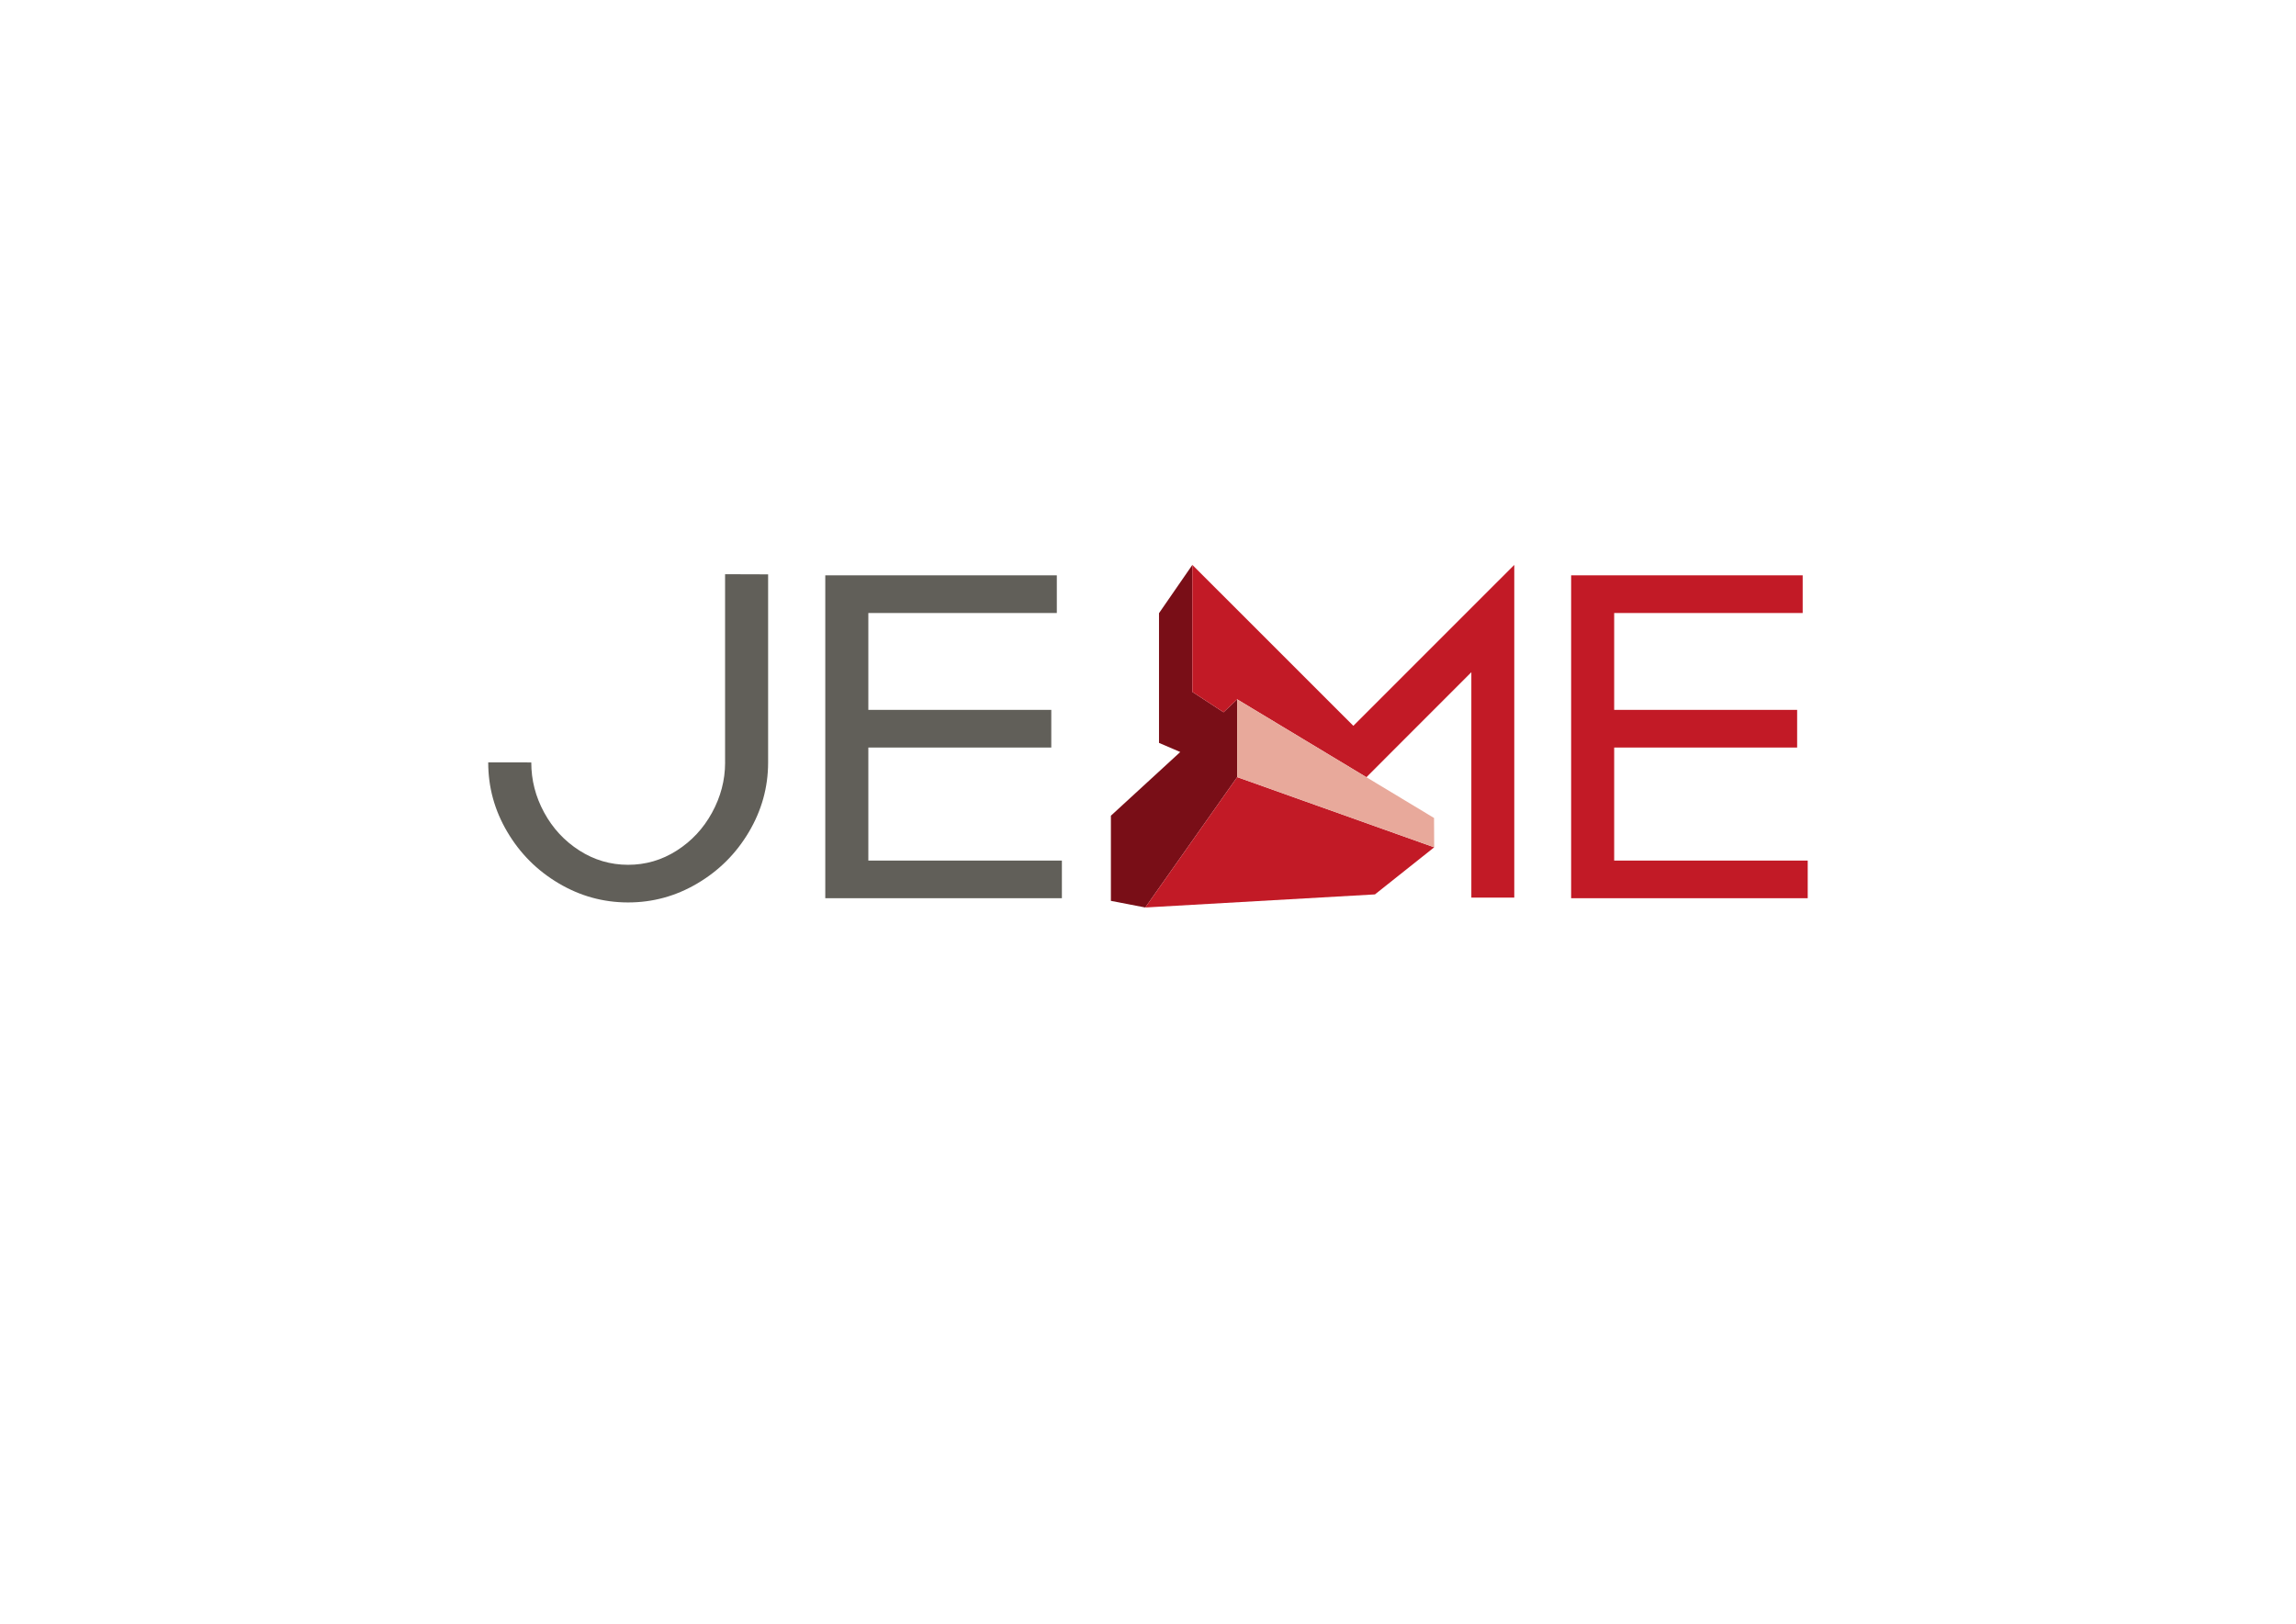
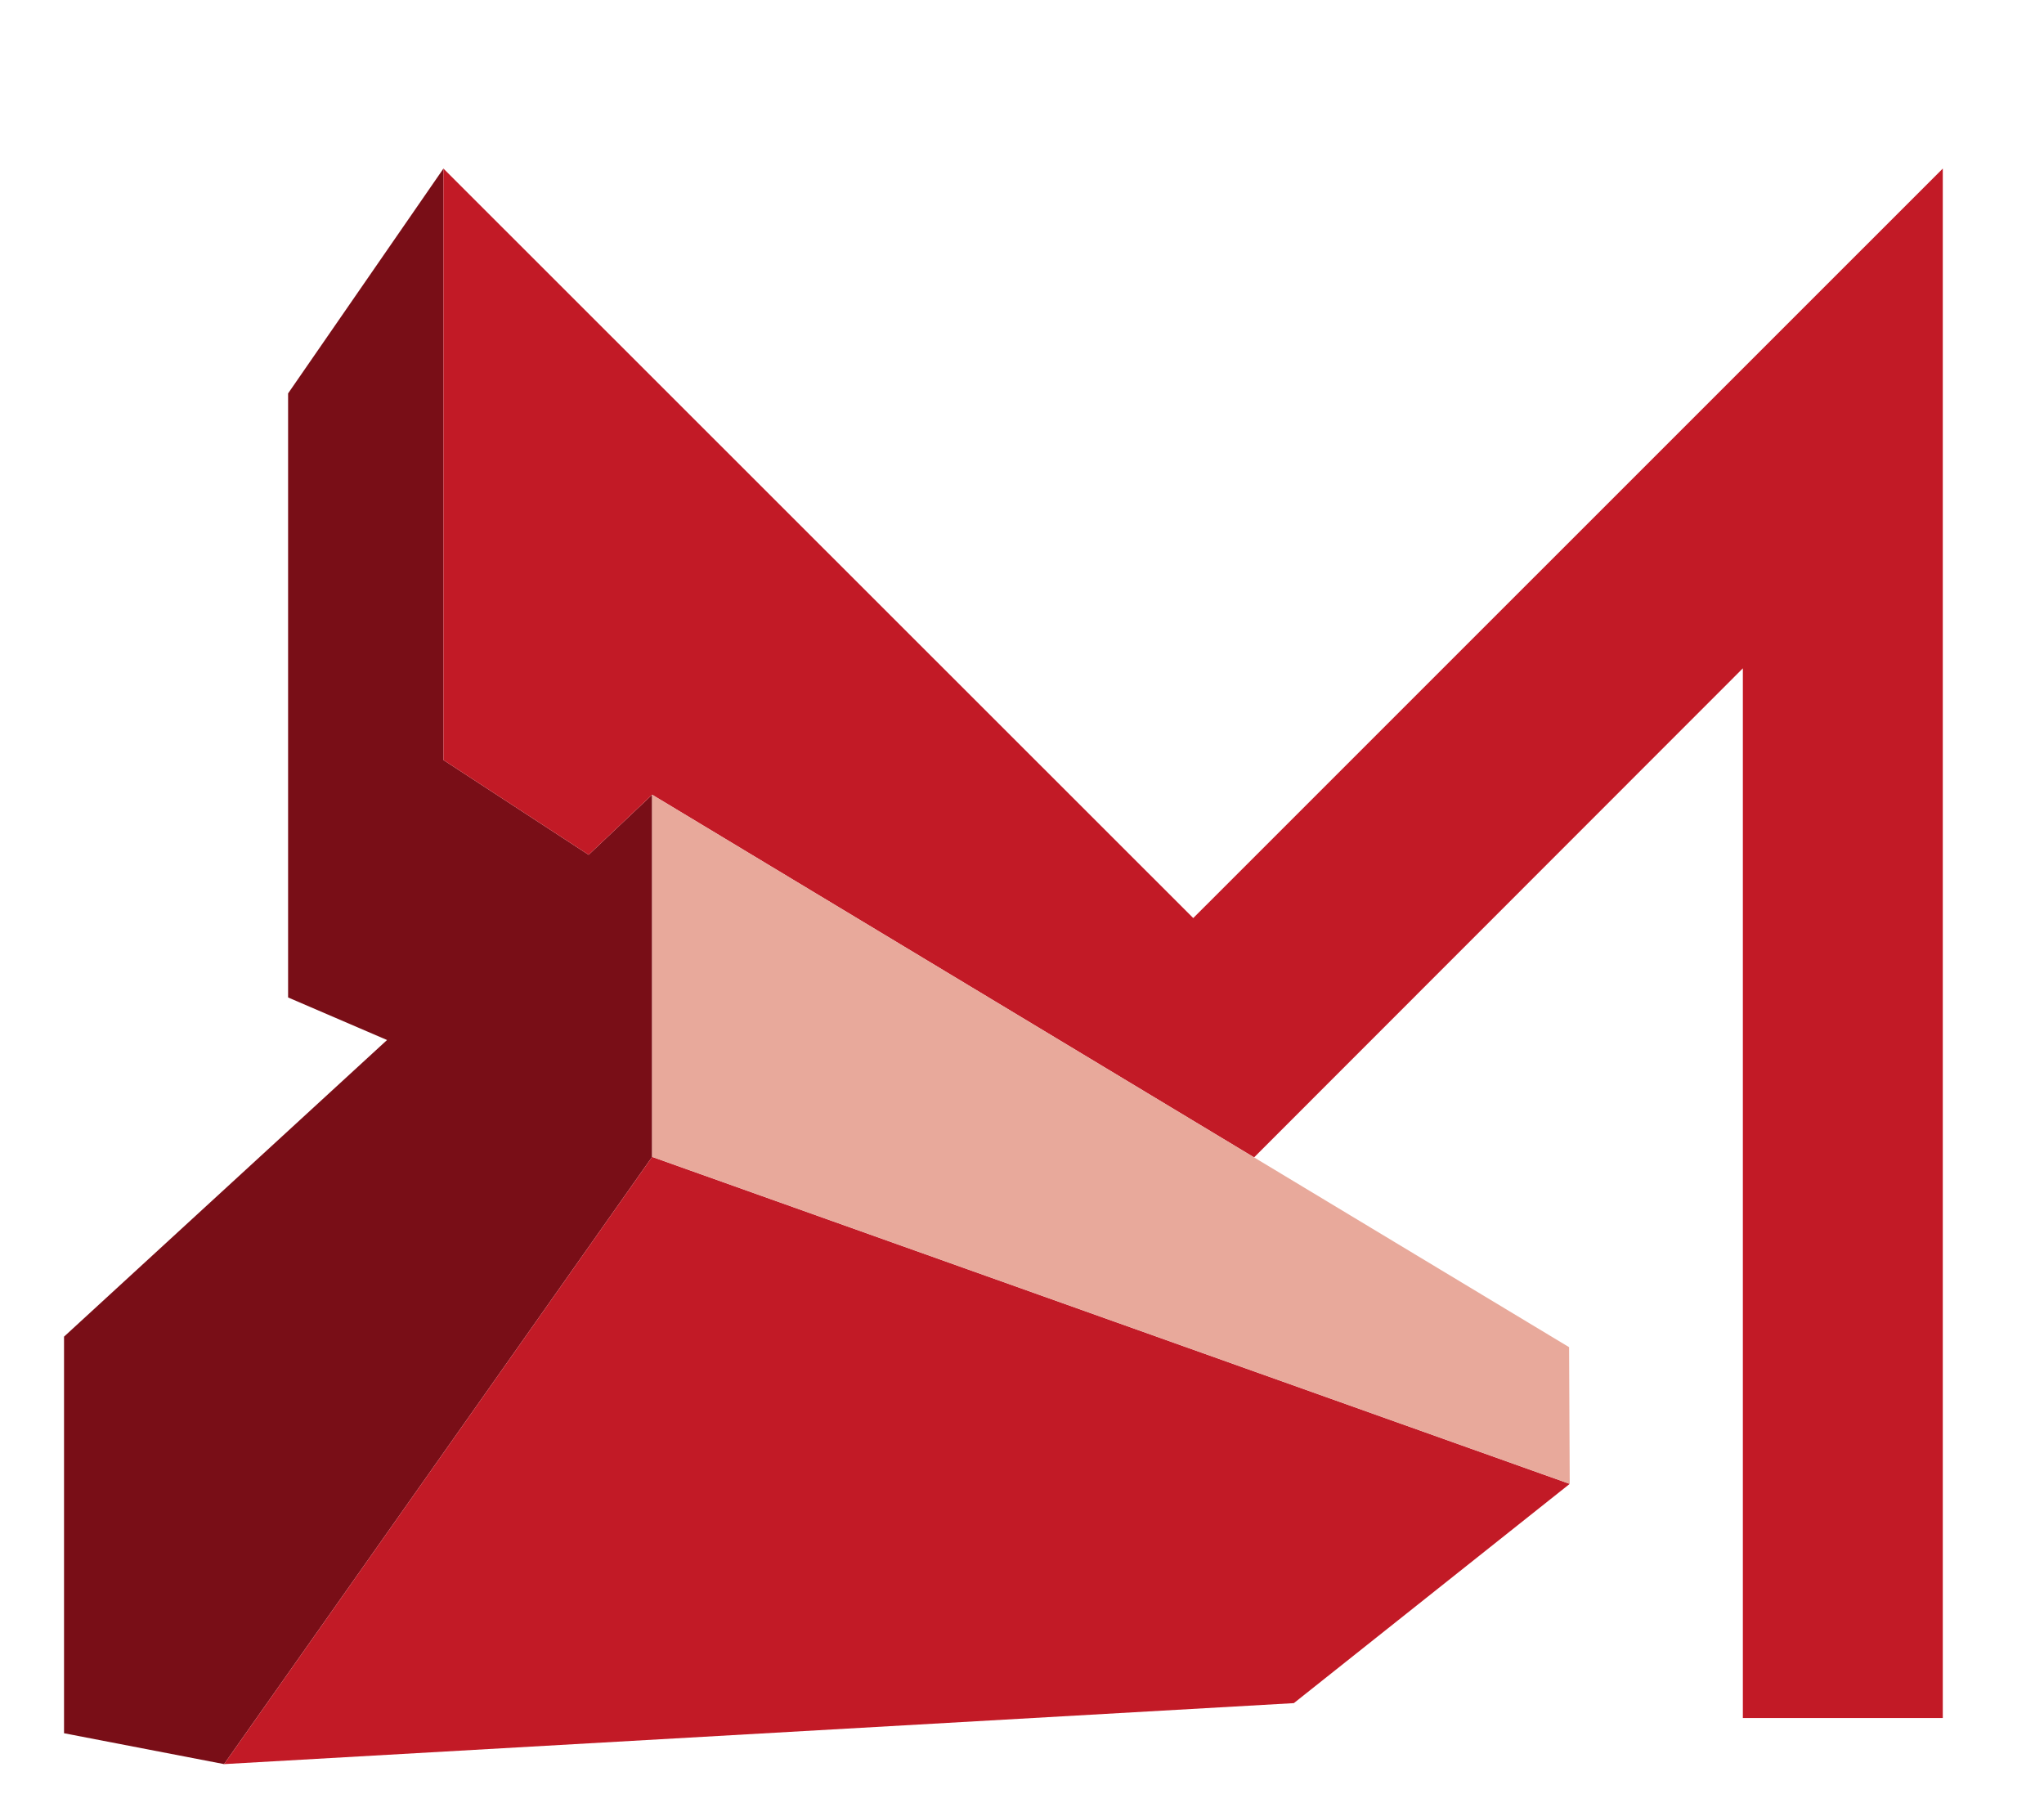
- <svg xmlns="http://www.w3.org/2000/svg" version="1.1" id="Livello_1" x="0px" y="0px" viewBox="0 0 841.89 595.28" style="enable-background:new 0 0 841.89 595.28;" xml:space="preserve">
+ <svg xmlns="http://www.w3.org/2000/svg" version="1.1" id="Livello_1" x="0px" y="0px" viewBox="402.299 193.831 160.919 142.633" xml:space="preserve" width="176" height="156" style="">
  <style type="text/css">
	.st0{fill:#615F59;}
	.st1{fill:#790E17;}
	.st2{fill:#C21A26;}
	.st3{fill:#E8A99B;}
</style>
  <g>
    <g>
      <path class="st0" d="M265.88,279.6c-0.01,6.45-1.63,12.56-4.8,18.34c-3.16,5.79-7.48,10.42-12.94,13.9    c-5.46,3.48-11.42,5.22-17.86,5.21c-6.45-0.01-12.4-1.76-17.85-5.25c-5.45-3.49-9.76-8.13-12.91-13.93    c-3.15-5.79-4.72-11.91-4.71-18.35l-15.79-0.02c-0.01,9.08,2.31,17.56,6.98,25.46c4.66,7.9,10.93,14.19,18.82,18.86    c7.89,4.68,16.37,7.02,25.44,7.03c9.08,0.01,17.56-2.31,25.46-6.98c7.9-4.66,14.18-10.93,18.86-18.82    c4.68-7.89,7.06-16.37,7.07-25.44v-69.05l-15.78-0.05V279.6z" />
-       <polygon class="st0" points="318.4,315.5 318.4,274.06 385.48,274.06 385.48,260.25 318.4,260.25 318.4,224.74 387.51,224.74    387.51,210.92 302.61,210.92 302.61,329.3 389.37,329.3 389.37,315.5   " />
+       <polygon class="st0" points="318.4,315.5 318.4,274.06 385.48,274.06 385.48,260.25 318.4,260.25 318.4,224.74 387.51,224.74 &#10;&#09;&#09;&#09;387.51,210.92 302.61,210.92 302.61,329.3 389.37,329.3 389.37,315.5 &#09;&#09;" />
    </g>
-     <polygon class="st1" points="448.64,261.12 437.21,253.66 437.21,207.1 424.98,224.8 424.98,272.35 432.77,275.7 407.34,299.05   407.34,330.27 419.94,332.7 453.64,284.9 453.64,256.39  " />
+     <polygon class="st1" points="448.64,261.12 437.21,253.66 437.21,207.1 424.98,224.8 424.98,272.35 432.77,275.7 407.34,299.05 &#10;&#09;&#09;407.34,330.27 419.94,332.7 453.64,284.9 453.64,256.39 &#09;" />
    <g>
-       <polygon class="st2" points="591.88,315.5 591.88,274.06 658.97,274.06 658.97,260.25 591.88,260.25 591.88,224.74 661,224.74    661,210.92 576.1,210.92 576.1,329.3 662.85,329.3 662.85,315.5   " />
-       <polygon class="st2" points="437.21,207.1 437.21,253.66 448.64,261.12 453.64,256.39 501.03,284.94 539.51,246.44 539.51,329.07    555.25,329.07 555.25,207.1 496.24,266.1   " />
-       <polygon class="st2" points="419.94,332.7 504.16,327.9 525.88,310.64 453.64,284.9   " />
+       <polygon class="st2" points="591.88,315.5 591.88,274.06 658.97,274.06 658.97,260.25 591.88,260.25 591.88,224.74 661,224.74 &#10;&#09;&#09;&#09;661,210.92 576.1,210.92 576.1,329.3 662.85,329.3 662.85,315.5 &#09;&#09;" />
+       <polygon class="st2" points="437.21,207.1 437.21,253.66 448.64,261.12 453.64,256.39 501.03,284.94 539.51,246.44 539.51,329.07 &#10;&#09;&#09;&#09;555.25,329.07 555.25,207.1 496.24,266.1 &#09;&#09;" />
+       <polygon class="st2" points="419.94,332.7 504.16,327.9 525.88,310.64 453.64,284.9 &#09;&#09;" />
    </g>
-     <polygon class="st3" points="453.64,256.39 453.64,284.9 525.88,310.64 525.83,299.88  " />
+     <polygon class="st3" points="453.64,256.39 453.64,284.9 525.88,310.64 525.83,299.88 &#09;" />
+     <g>
+       <g>
+         <path class="st2" d="M407.31,343.6h10.2c1.86,0,3.29,0.48,4.28,1.43c1,0.95,1.5,2.29,1.5,4.01c0,0.82-0.2,1.61-0.61,2.38     s-0.88,1.34-1.43,1.7c0.7,0.34,1.33,1.03,1.89,2.06c0.55,1.03,0.83,2.05,0.83,3.04c0,1.7-0.54,3.09-1.62,4.17     c-1.08,1.08-2.46,1.62-4.17,1.62h-10.88V343.6z M417.17,352.1c1.13,0,1.98-0.28,2.55-0.85c0.57-0.57,0.85-1.3,0.85-2.21     c0-0.91-0.28-1.64-0.85-2.21c-0.57-0.57-1.42-0.85-2.55-0.85h-7.14v6.12H417.17z M417.51,361.62c1.18,0,2.1-0.31,2.75-0.92     s0.99-1.44,0.99-2.48c0-1.06-0.33-1.96-1-2.67c-0.67-0.71-1.58-1.07-2.74-1.07h-7.48v7.14H417.51z" />
+         <path class="st2" d="M433.87,362.91c-1.61-0.95-2.89-2.23-3.84-3.84s-1.43-3.37-1.43-5.27c0-1.9,0.48-3.66,1.43-5.27     s2.23-2.89,3.84-3.84c1.61-0.95,3.37-1.43,5.27-1.43c1.9,0,3.66,0.48,5.27,1.43c1.61,0.95,2.89,2.23,3.84,3.84     s1.43,3.37,1.43,5.27c0,1.9-0.48,3.66-1.43,5.27s-2.23,2.89-3.84,3.84s-3.37,1.43-5.27,1.43     C437.23,364.34,435.48,363.87,433.87,362.91z M443.1,360.86c1.19-0.74,2.13-1.73,2.82-2.99s1.04-2.61,1.04-4.06     c0-1.45-0.35-2.8-1.04-4.06c-0.69-1.26-1.63-2.26-2.82-2.99c-1.19-0.74-2.51-1.11-3.96-1.11c-1.45,0-2.77,0.37-3.96,1.11     c-1.19,0.74-2.13,1.73-2.82,2.99c-0.69,1.26-1.04,2.61-1.04,4.06c0,1.45,0.34,2.81,1.04,4.06c0.69,1.26,1.63,2.26,2.82,2.99     c1.19,0.74,2.51,1.1,3.96,1.1C440.59,361.96,441.91,361.59,443.1,360.86z" />
+         <path class="st2" d="M459.57,362.91c-1.61-0.95-2.89-2.23-3.84-3.84s-1.43-3.37-1.43-5.27c0-1.9,0.48-3.66,1.43-5.27     s2.23-2.89,3.84-3.84c1.61-0.95,3.37-1.43,5.27-1.43c1.52,0,2.89,0.25,4.11,0.77c1.22,0.51,2.35,1.27,3.37,2.29l-1.7,1.7     c-1.97-1.59-3.9-2.38-5.78-2.38c-1.45,0-2.77,0.37-3.96,1.11c-1.19,0.74-2.13,1.73-2.82,2.99c-0.69,1.26-1.04,2.61-1.04,4.06     c0,1.45,0.34,2.81,1.04,4.06c0.69,1.26,1.63,2.26,2.82,2.99c1.19,0.74,2.51,1.1,3.96,1.1c1.88,0,3.81-0.79,5.78-2.38l1.7,1.7     c-1.16,0.95-2.33,1.7-3.54,2.24s-2.52,0.82-3.94,0.82C462.94,364.34,461.18,363.87,459.57,362.91z" />
+         <path class="st2" d="M482.55,362.91c-1.61-0.95-2.89-2.23-3.84-3.84s-1.43-3.37-1.43-5.27c0-1.9,0.48-3.66,1.43-5.27     s2.23-2.89,3.84-3.84c1.61-0.95,3.37-1.43,5.27-1.43c1.52,0,2.89,0.25,4.11,0.77c1.22,0.51,2.35,1.27,3.37,2.29l-1.7,1.7     c-1.97-1.59-3.9-2.38-5.78-2.38c-1.45,0-2.77,0.37-3.96,1.11c-1.19,0.74-2.13,1.73-2.82,2.99c-0.69,1.26-1.04,2.61-1.04,4.06     c0,1.45,0.34,2.81,1.04,4.06c0.69,1.26,1.63,2.26,2.82,2.99c1.19,0.74,2.51,1.1,3.96,1.1c1.88,0,3.81-0.79,5.78-2.38l1.7,1.7     c-1.16,0.95-2.33,1.7-3.54,2.24s-2.52,0.82-3.94,0.82C485.92,364.34,484.16,363.87,482.55,362.91z" />
+         <path class="st2" d="M505.54,362.91c-1.61-0.95-2.89-2.23-3.84-3.84s-1.43-3.37-1.43-5.27c0-1.9,0.48-3.66,1.43-5.27     s2.23-2.89,3.84-3.84c1.61-0.95,3.37-1.43,5.27-1.43c1.9,0,3.66,0.48,5.27,1.43c1.61,0.95,2.89,2.23,3.84,3.84     s1.43,3.37,1.43,5.27c0,1.9-0.48,3.66-1.43,5.27s-2.23,2.89-3.84,3.84s-3.37,1.43-5.27,1.43     C508.91,364.34,507.15,363.87,505.54,362.91z M514.77,360.86c1.19-0.74,2.13-1.73,2.82-2.99s1.04-2.61,1.04-4.06     c0-1.45-0.35-2.8-1.04-4.06c-0.69-1.26-1.63-2.26-2.82-2.99c-1.19-0.74-2.51-1.11-3.96-1.11c-1.45,0-2.77,0.37-3.96,1.11     c-1.19,0.74-2.13,1.73-2.82,2.99c-0.69,1.26-1.04,2.61-1.04,4.06c0,1.45,0.34,2.81,1.04,4.06c0.69,1.26,1.63,2.26,2.82,2.99     c1.19,0.74,2.51,1.1,3.96,1.1C512.26,361.96,513.58,361.59,514.77,360.86z" />
+         <path class="st2" d="M530.05,349.72V364h-2.72v-21.08l14.96,14.96V343.6h2.72v21.08L530.05,349.72z" />
+         <path class="st2" d="M552.36,343.6h2.72V364h-2.72V343.6z" />
+       </g>
+       <g>
+         <path class="st0" d="M410.02,388.52c-1.08-0.48-1.97-1.18-2.65-2.08l1.4-1.17c0.05,0.05,0.29,0.29,0.73,0.74s1.01,0.82,1.72,1.13     c0.71,0.31,1.45,0.47,2.23,0.47c0.5,0,1.03-0.08,1.6-0.23c0.57-0.16,1.07-0.42,1.5-0.81c0.43-0.38,0.64-0.89,0.64-1.53     c0-0.47-0.18-0.85-0.54-1.16c-0.36-0.3-0.8-0.54-1.32-0.71c-0.52-0.17-1.25-0.37-2.19-0.61c-1.14-0.28-2.06-0.55-2.76-0.8     c-0.7-0.25-1.3-0.62-1.8-1.11s-0.75-1.13-0.75-1.93c0-0.72,0.23-1.38,0.68-1.98s1.1-1.08,1.95-1.45     c0.85-0.37,1.84-0.55,2.98-0.55c1.92,0,3.56,0.55,4.91,1.64l-0.94,1.4c-0.58-0.44-1.17-0.78-1.79-1.03     c-0.62-0.25-1.34-0.37-2.19-0.37c-0.51,0-1.06,0.08-1.65,0.26c-0.58,0.17-1.08,0.43-1.48,0.78c-0.41,0.35-0.61,0.78-0.61,1.3     c0,0.41,0.16,0.74,0.49,1c0.33,0.27,0.74,0.48,1.23,0.63c0.49,0.16,1.17,0.33,2.05,0.51c1.19,0.27,2.15,0.53,2.89,0.79     c0.74,0.27,1.38,0.67,1.91,1.21s0.8,1.26,0.8,2.16c0,1.29-0.5,2.32-1.5,3.08c-1,0.76-2.37,1.13-4.12,1.13     C412.24,389.25,411.1,389.01,410.02,388.52z" />
+         <path class="st0" d="M431.83,376.62h-4.68v-1.64h11.23v1.64h-4.68v12.4h-1.87V376.62z" />
+         <path class="st0" d="M450.46,388.43c-0.93-0.55-1.67-1.31-2.22-2.3c-0.55-0.99-0.83-2.13-0.83-3.43v-7.72h1.87v7.72     c0,0.92,0.19,1.75,0.56,2.5c0.38,0.75,0.88,1.34,1.53,1.77c0.65,0.43,1.35,0.64,2.12,0.64c0.76,0,1.47-0.21,2.12-0.64     c0.65-0.43,1.16-1.02,1.53-1.77s0.56-1.58,0.56-2.5v-7.72h1.87v7.72c0,1.29-0.28,2.44-0.83,3.43c-0.55,0.99-1.29,1.76-2.22,2.3     s-1.94,0.82-3.03,0.82C452.4,389.25,451.39,388.97,450.46,388.43z" />
+         <path class="st0" d="M469.77,374.98h5.61c1.51,0,2.79,0.3,3.85,0.91c1.05,0.61,1.84,1.44,2.37,2.49     c0.53,1.05,0.79,2.26,0.79,3.61s-0.27,2.56-0.79,3.61c-0.53,1.05-1.32,1.88-2.37,2.49c-1.05,0.61-2.34,0.91-3.85,0.91h-5.61     V374.98z M475.15,387.38c1.08,0,2.02-0.22,2.83-0.67s1.44-1.07,1.88-1.88s0.67-1.75,0.67-2.83c0-1.08-0.22-2.02-0.67-2.83     s-1.07-1.44-1.88-1.88s-1.75-0.67-2.83-0.67h-3.51v10.76H475.15z" />
+         <path class="st0" d="M491.66,374.98h10.06v1.64h-8.19v4.21h7.95v1.64h-7.95v4.91h8.42v1.64h-10.29V374.98z" />
+         <path class="st0" d="M513.79,379.19v9.82h-1.87v-14.5l10.29,10.29v-9.82h1.87v14.5L513.79,379.19z" />
+         <path class="st0" d="M537.78,376.62h-4.68v-1.64h11.23v1.64h-4.68v12.4h-1.87V376.62z" />
+         <path class="st0" d="M553.36,374.98h1.87v14.03h-1.87V374.98z" />
+       </g>
+     </g>
  </g>
</svg>
